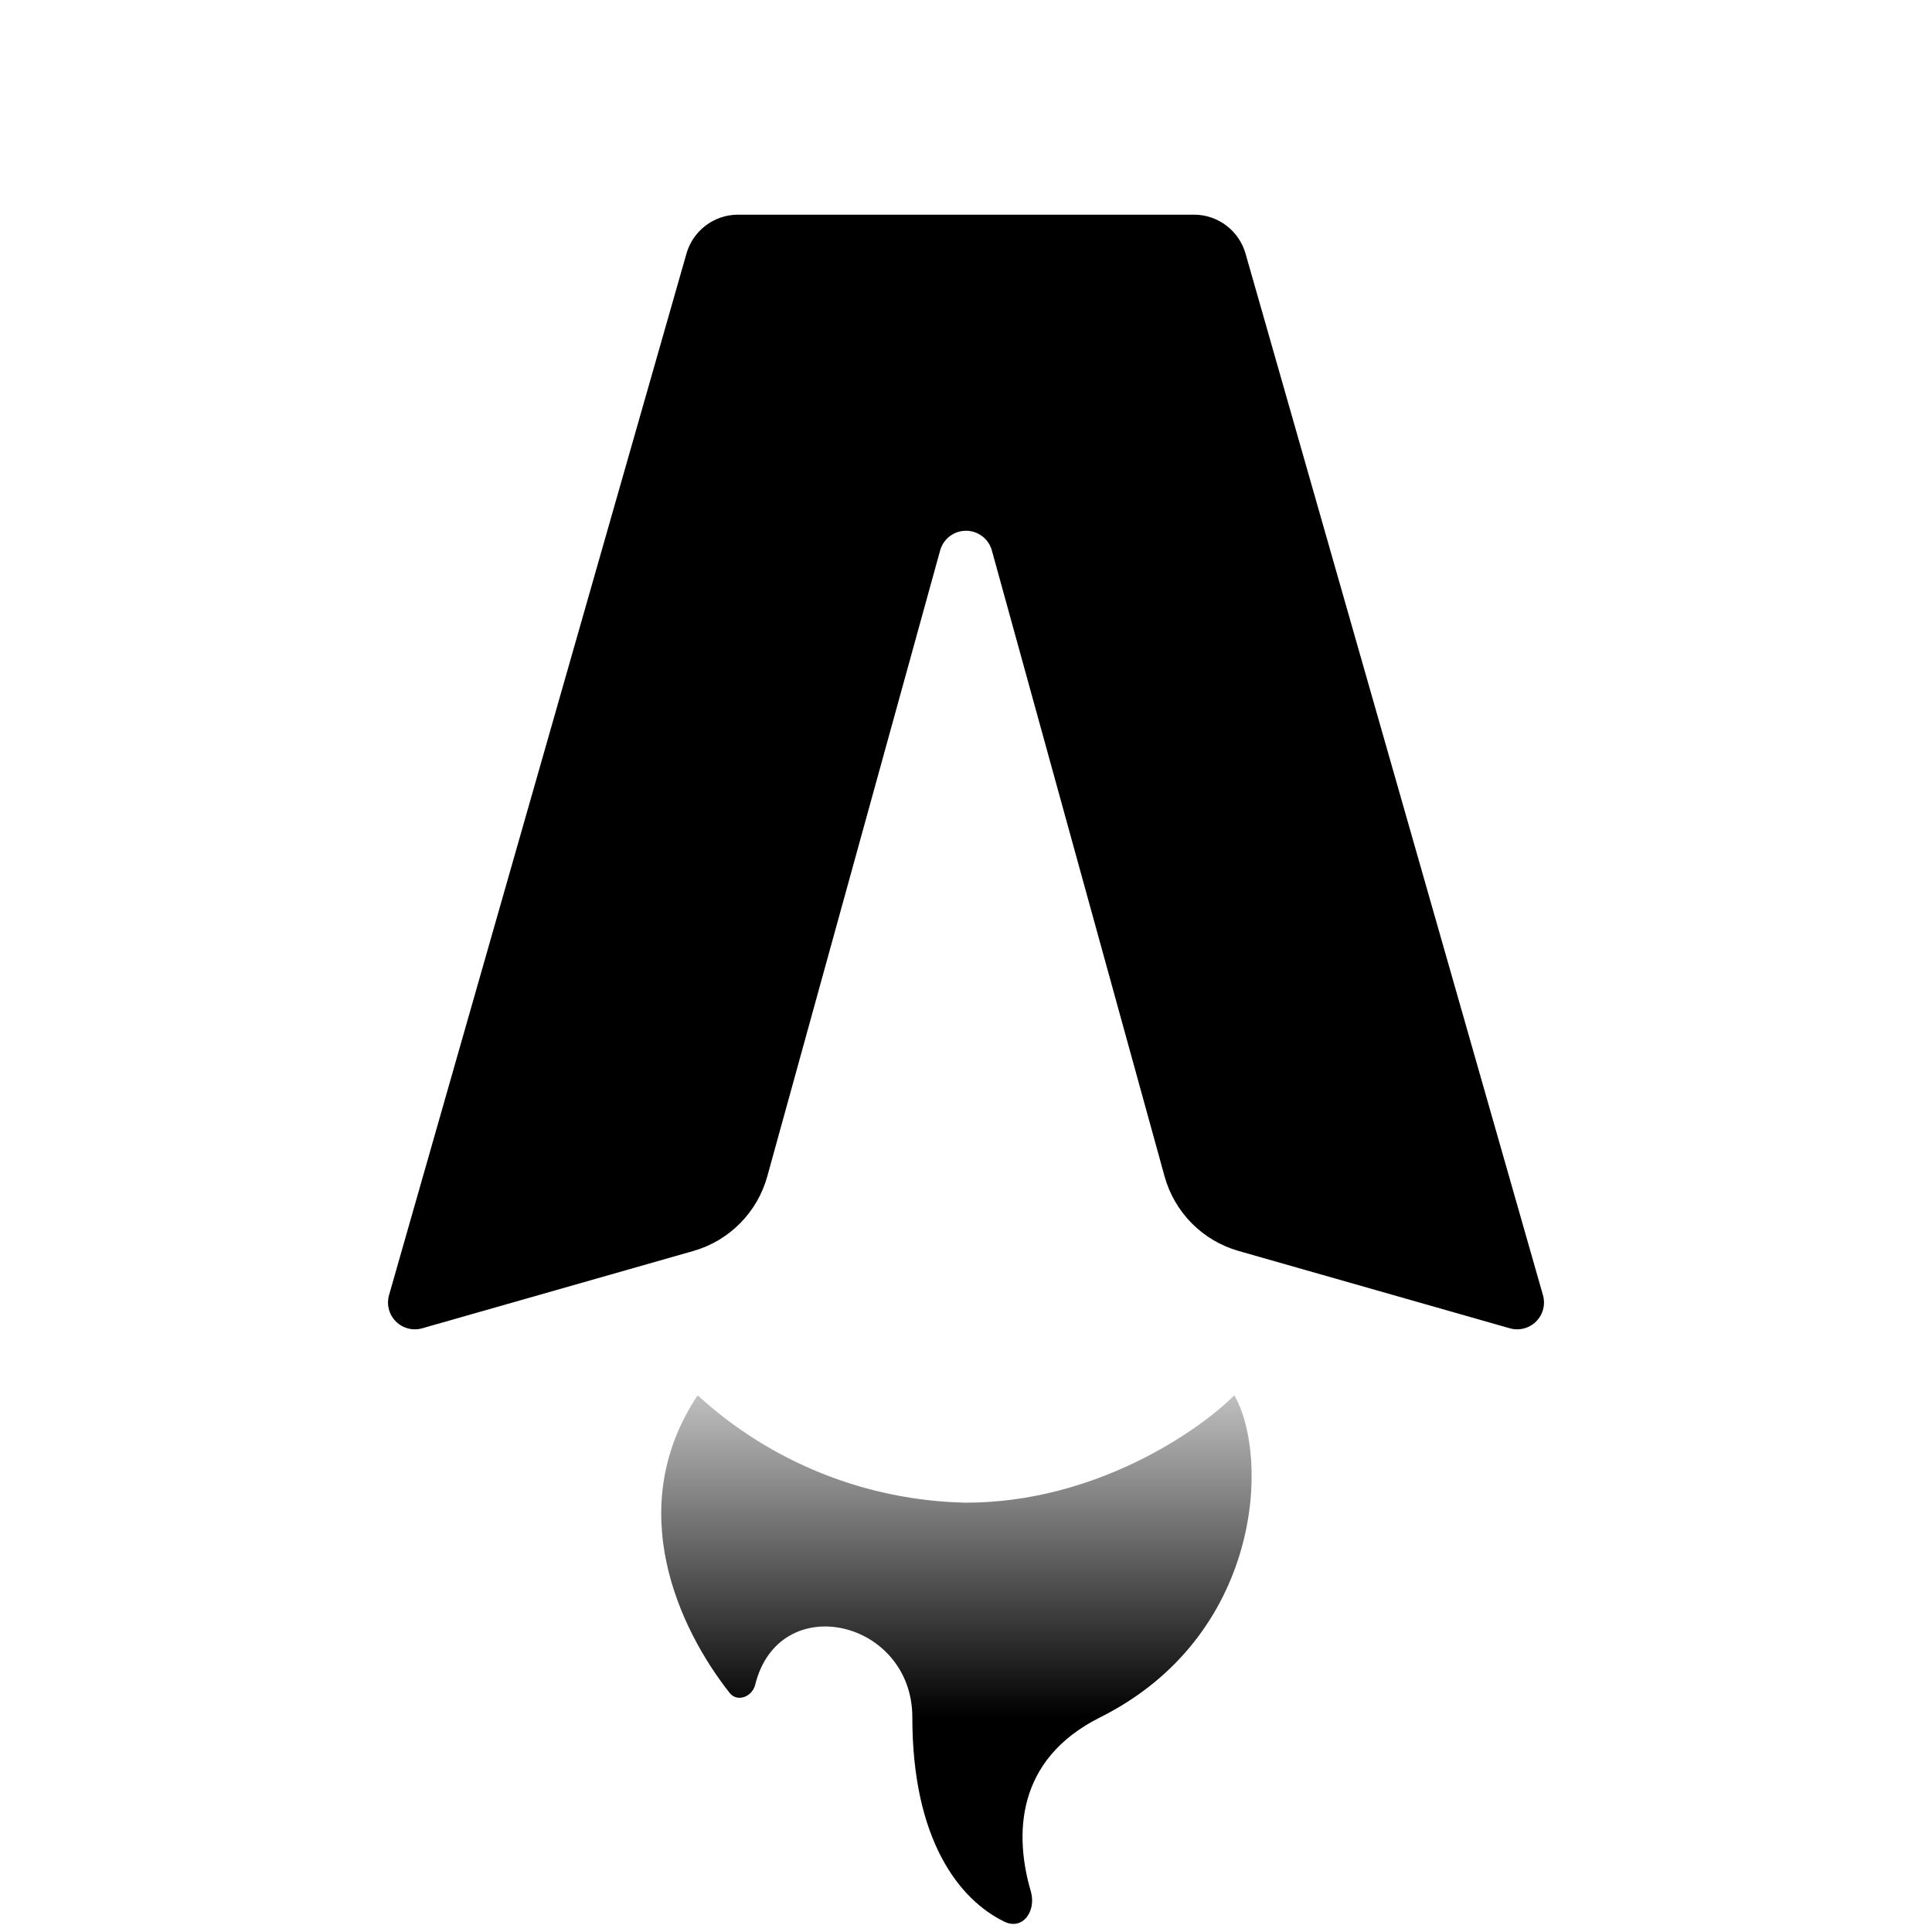
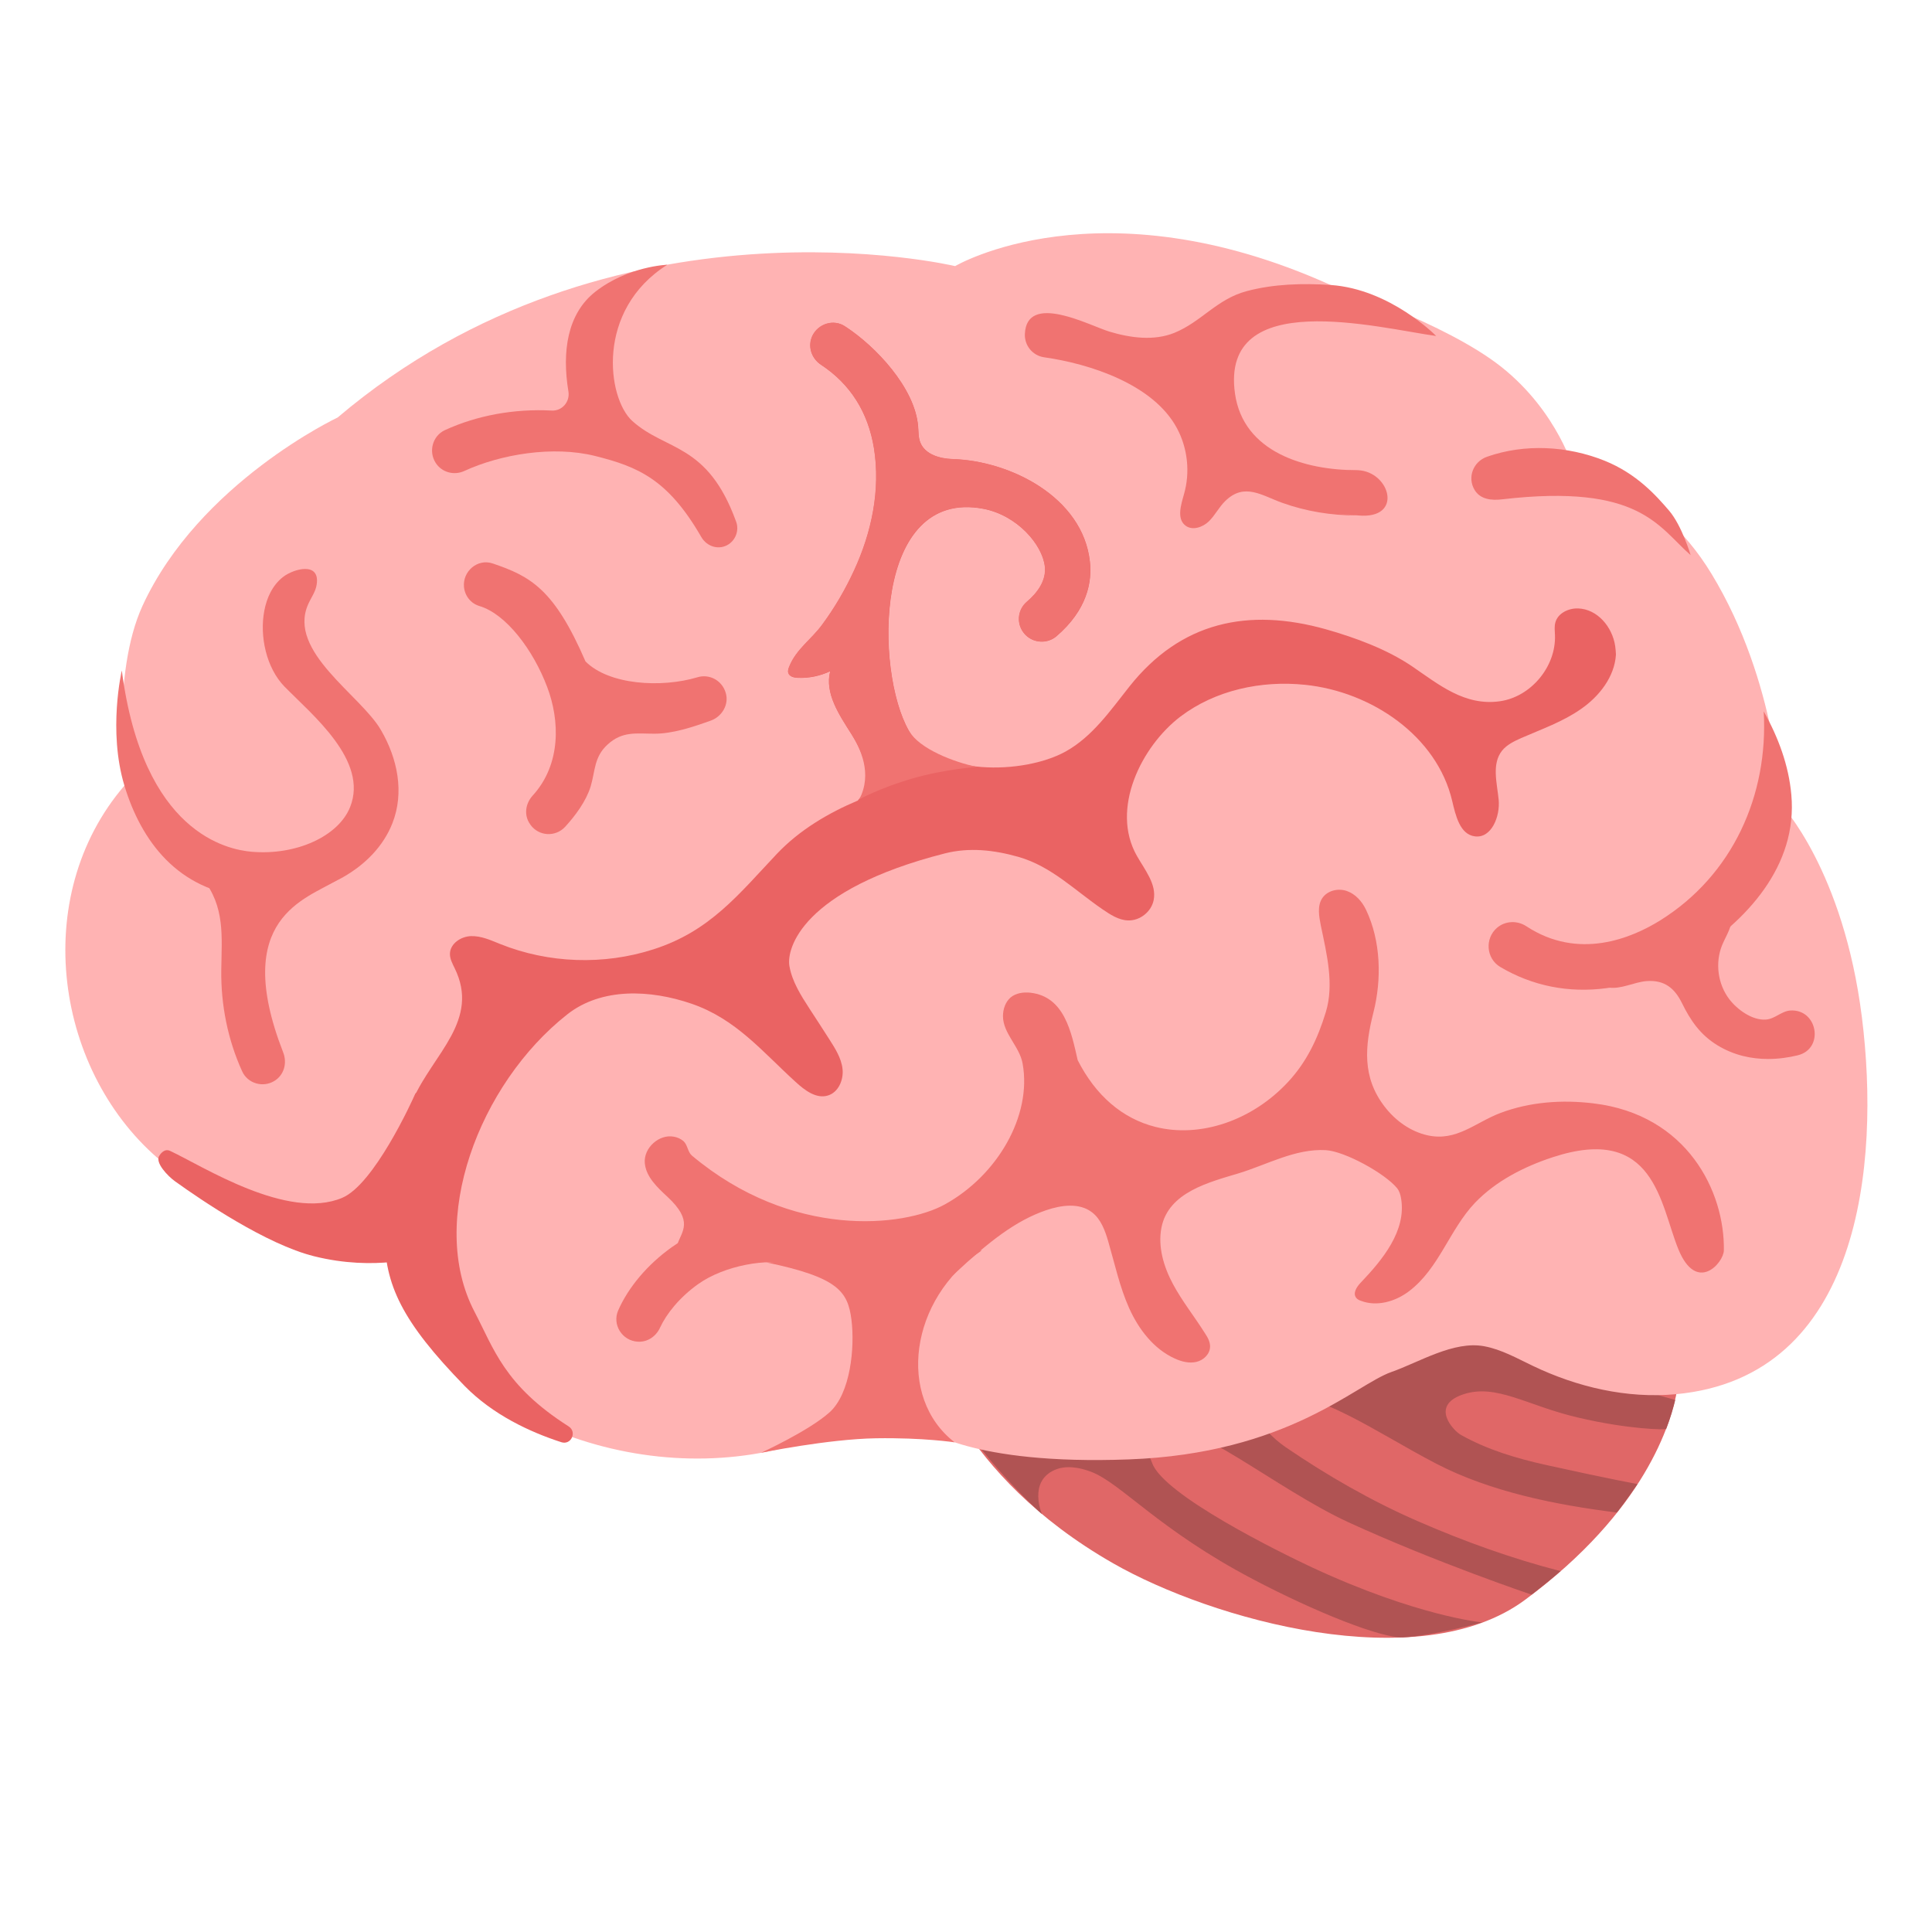
- <svg xmlns="http://www.w3.org/2000/svg" fill="none" viewBox="0 0 36 36">
-   <path fill="#000" d="M22.25 4h-8.5a1 1 0 0 0-.96.73l-5.54 19.4a.5.5 0 0 0 .62.62l5.05-1.44a2 2 0 0 0 1.38-1.4l3.22-11.66a.5.5 0 0 1 .96 0l3.22 11.67a2 2 0 0 0 1.38 1.39l5.05 1.44a.5.5 0 0 0 .62-.62l-5.54-19.4a1 1 0 0 0-.96-.73Z" />
-   <path fill="url(#gradient)" d="M18 28a7.63 7.63 0 0 1-5-2c-1.4 2.1-.35 4.35.6 5.55.14.17.41.07.47-.15.44-1.8 2.93-1.22 2.93.6 0 2.28.87 3.4 1.72 3.81.34.16.59-.2.49-.56-.31-1.05-.29-2.46 1.29-3.25 3-1.5 3.17-4.83 2.5-6-.67.67-2.6 2-5 2Z" />
-   <defs>
-     <linearGradient id="gradient" x1="16" x2="16" y1="32" y2="24" gradientUnits="userSpaceOnUse">
-       <stop stop-color="#000" />
-       <stop offset="1" stop-color="#000" stop-opacity="0" />
-     </linearGradient>
-   </defs>
-   <style>
-     @media (prefers-color-scheme:dark){:root{filter:invert(100%)}}
-   </style>
+ <svg xmlns="http://www.w3.org/2000/svg" enable-background="new 0 0 128 128" viewBox="0 0 128 128">
+   <path d="m61.53 89.7s1.87 7.96 12.23 13.88c6.53 3.73 20.26 7.6 27.27 2.42 7.98-5.9 9.7-11.74 10.08-13.89s-.76-8.08-.76-8.08l-13.13-4.67s-21.71 5.3-22.09 5.3c-.37.01-13.6 5.04-13.6 5.04z" fill="#e06767" />
+   <path d="m110.39 94.67c.29-.75.47-1.39.6-1.92-2.32-.62-5.01-1.62-7.45-2.66.2-.09.4-.18.59-.28 1.2-.61 2.38-1.32 3.23-2.36.92-1.12 1.34-2.57 1.29-4.02l-11.43-4.07s-21.71 5.3-22.09 5.3-13.6 5.03-13.61 5.04c-.17.06 1.23 3 1.32 3.15 1.27 2.37 4.19 5.67 6.19 7.46 0 0-.92-2.12.82-2.91.77-.35 1.7-.18 2.49.13 1.98.79 4.46 3.83 10.66 7.09 4.21 2.22 8.54 3.92 9.94 3.86 1.87-.08 5.26-.99 5.26-.99s-4.32-.41-11.26-3.64c-2.1-.98-9.87-4.8-10.61-6.93-.21-.6-.96-1.66.4-2.26 2.08-.93 7.75 3.96 12.62 6.2 5.8 2.66 12.12 4.79 12.12 4.79.68-.52 1.32-1.04 1.92-1.56-3.23-.83-6.39-1.97-9.44-3.3-3.04-1.32-6.02-3.03-8.77-4.91-1.75-1.2-2.96-3.22-1.08-3.48 3.08-.43 7.06 2.5 11.05 4.57 3.6 1.87 7.92 2.73 11.97 3.24.52-.65 1.37-1.89 1.37-1.89s-1.53-.26-6.05-1.26c-1.98-.44-3.9-1.01-5.66-2-.46-.26-2.07-1.91.13-2.67s4.29.75 7.61 1.52c3.33.79 5.84.83 5.87.76z" fill="#b05353" />
+   <path d="m118 53.3s-.25-8.1-4.6-15.27c-3.75-6.18-9.1-6.81-9.1-6.81s-1.06-3.89-4.78-6.87-11.37-5.47-11.37-5.47c-15.32-6.9-24.87-1.25-24.87-1.25s-22.72-5.4-40.91 10.03c0 0-9.18 4.32-12.93 12.48-2.07 4.52-1.18 11.89-1.18 11.89-6.37 7.4-4.62 19.12 2.53 24.99 3.41 2.79 7.62 4.64 12.01 5.11 1.72.18 2.59-.23 3.31 1.52 1.06 2.58 1.89 5.23 4.02 7.08 2.17 1.88 4.7 3.34 7.39 4.34 5.22 1.93 11.12 2.14 16.39.25 1.75-.63 7.36-.69 7.36-.69s2.97 2.45 13.51 2.06 14.99-4.94 17.4-5.79c1.85-.65 4.12-2.08 6.14-1.71 1.15.21 2.18.8 3.23 1.3 2.94 1.41 6.24 2.18 9.48 1.88 12.25-1.13 13.54-15.24 12.33-24.94-1.22-9.79-5.36-14.13-5.36-14.13z" fill="#ffb3b3" />
+   <path d="m27.52 72.45c-.25.57-2.75 6.03-4.85 6.91-3.63 1.53-9.25-2.11-11.4-3.11-.42-.2-.7.3-.7.3-.35.45.56 1.38 1.02 1.71 1.78 1.28 6.05 4.18 9.22 4.97 4.09 1.02 7.16 0 7.16 0s1.12-8.19 1.21-8.56 0-3.63 0-3.63z" fill="#ea6363" />
+   <g fill="#f07371">
+     <path d="m63.25 95.56s-2.06-.32-5.22-.27-7.61.96-7.61.96 3.14-1.43 4.54-2.68c1.4-1.26 1.68-4.32 1.45-6.14-.24-1.86-.87-2.8-5.63-3.79l14.26-.79c-4.78 3.18-5.65 9.73-1.79 12.71z" />
+     <path d="m106.42 65.47c-2.48.33-4.89-.14-7.03-1.41-.93-.56-1.03-1.88-.21-2.59.55-.47 1.34-.5 1.95-.1 3.46 2.27 6.98.78 8.86-.39 4.8-2.99 7.18-8.29 6.86-13.85.96 1.7 1.66 3.58 1.83 5.52.43 4.71-2.96 8.38-6.75 10.75-1.81 1.14-3.68 1.83-5.51 2.07z" />
+     <path d="m117.14 70.16c-1.08 0-2.25-.23-3.36-.91-1.14-.7-1.78-1.64-2.35-2.8-.47-.95-1.13-1.54-2.34-1.45-.85.07-1.67.55-2.52.43 1.13-2 2.94-3.6 5.07-4.47.98-.4 2.08-.65 3.08-.34.11.7-.36 1.35-.63 2.01-.47 1.17-.28 2.57.48 3.57.52.68 1.51 1.41 2.42 1.35.6-.04 1.02-.55 1.61-.6 1.83-.13 2.29 2.55.49 2.97-.58.14-1.24.24-1.95.24z" />
+     <path d="m99.54 33.08c-.73.09-1.47.01-1.85-.63-.49-.83-.08-1.87.83-2.19 2.51-.88 5.33-.72 7.78.26 2.14.86 3.43 2.32 4.28 3.31s1.43 2.95 1.43 2.95c-2.13-1.85-3.34-4.76-12.47-3.7z" />
+     <path d="m89.96 31.15c-2.16-.09-.06 0-.08 0-3.42 0-7.51-1.18-8.06-5.08-.99-7.1 9.49-4.34 13.33-3.81 0 0-3.03-3.11-7-3.38-1.85-.12-3.76-.07-5.56.41-1.98.53-2.98 2.02-4.78 2.76-1.36.55-2.91.34-4.31-.08-1.29-.39-5.48-2.64-5.6.16-.03.77.52 1.43 1.27 1.54 3.04.43 7.24 1.79 8.8 4.69.72 1.33.89 2.94.47 4.39-.2.71-.49 1.62.1 2.07.45.35 1.14.12 1.55-.28s.67-.94 1.08-1.34c1.28-1.26 2.44-.36 3.8.12 1.57.56 3.23.83 4.9.83.04 0-2.93-.29.11 0 3.03.28 2.13-2.91-.02-3z" />
+     <path d="m41.89 27.89c-1.66-1.5-2.45-7.34 2.32-10.35 0 0-2.6.09-4.77 1.79-1.85 1.45-2.22 3.96-1.78 6.61.11.68-.42 1.3-1.11 1.26-2.48-.13-4.95.32-7.08 1.3-.81.38-1.09 1.4-.61 2.16.41.64 1.22.86 1.91.54 2.39-1.1 5.87-1.69 8.66-.99 2.83.71 4.82 1.53 7.04 5.38.38.65 1.2.88 1.82.46.48-.33.68-.95.48-1.49-1.9-5.24-4.64-4.65-6.88-6.67z" />
+     <path d="m48.08 45.9c-.24-.82-1.08-1.27-1.87-1.03-2.4.72-5.87.51-7.42-1.05-2.07-4.79-3.64-5.64-6.15-6.49-1-.34-2 .52-1.9 1.56.06.59.45 1.09 1.02 1.26 1.78.53 3.57 2.92 4.49 5.36.84 2.21.94 5.12-.96 7.2-.49.54-.59 1.32-.16 1.91l.02.03c.55.76 1.65.82 2.29.13.68-.74 1.39-1.7 1.69-2.67.31-1.03.22-1.95 1.11-2.77.99-.92 1.93-.73 3.12-.73 1.22 0 2.53-.44 3.68-.85.78-.25 1.28-1.08 1.04-1.86z" />
+     <path d="m17.42 59.46c-.34 0-.67-.01-1.02-.04-4.63-.4-7.06-3.73-8.16-7.38s-.17-7.62-.17-7.62c1.4 10.8 7.03 11.87 8.59 12.01 2.95.26 5.77-1.02 6.54-2.97 1.22-3.08-2.52-6.1-4.35-7.97-1.21-1.24-1.66-3.35-1.34-5.02.16-.86.54-1.7 1.25-2.25.7-.54 2.46-1.03 2.22.51-.07.48-.38.88-.57 1.32-1.37 3.12 3.5 6.01 4.83 8.32 1.09 1.87 1.57 4.13.75 6.19-1.16 2.94-4.67 4.9-8.57 4.9z" />
+     <path d="m16.35 58.66c.81.1 1.64-.04 2.37-.4.7-.34 1.33-.88 2.1-.94.37-.02.83.2.77.56-.02.13.83.37.72.44-1.99 1.24-7.03 2.47-3.55 11.4.28.71.06 1.51-.59 1.9-.76.46-1.77.16-2.13-.65-.95-2.09-1.41-4.4-1.38-6.7.03-2.24.26-4.2-1.24-6.07-.16-.19-.33-.46-.2-.67.08-.13.24-.18.39-.22.62-.16 1.28-.33 1.91-.2.28.06 3.41 1.79 3.44 1.73" />
+     <path d="m105.56 73.1c-2.07-.25-4.2-.1-6.16.64-1.66.63-2.9 1.9-4.81 1.48-1.14-.25-2.15-.98-2.86-1.91-1.5-1.95-1.3-4-.74-6.22.56-2.2.5-4.75-.49-6.82-.26-.55-.7-1.04-1.27-1.24-.58-.2-1.29-.03-1.63.48-.34.52-.21 1.21-.09 1.82.39 1.87.89 3.89.33 5.72-.53 1.74-1.26 3.3-2.51 4.64-2.37 2.55-5.81 3.72-8.78 2.97-2.19-.55-3.96-2.08-5.15-4.42-.42-1.83-.86-4.21-3.13-4.47-.46-.05-.96.02-1.31.31-.35.3-.51.78-.51 1.24 0 1.15 1.1 2.01 1.3 3.14.63 3.46-1.67 7.42-5.16 9.34-2.7 1.49-10.11 2.33-16.75-3.24-.28-.24-.28-.7-.55-.95-.18-.16-.41-.26-.64-.3-.99-.19-2.02.75-1.93 1.75.08.91.83 1.61 1.5 2.23 1.74 1.62.96 2.27.66 3.14-.07.22-.2.42-.22.65-.06.64.92.43 1.56.38s1.22-.4 1.84-.58c.78-.22 4.35 1.09 5.05 1.24 2.03.44 2.73.64 4.48.64 2.19 0 4.05 1.13 5.65-.37 2.28-2.13 4.05-3.52 6.07-4.21 1-.34 2.2-.51 3.04.14.6.46.87 1.23 1.08 1.95.43 1.48.75 2.99 1.38 4.4.63 1.4 1.63 2.71 3.03 3.34.44.2.94.33 1.42.22s.9-.52.91-1c.01-.33-.16-.63-.34-.9-.69-1.1-1.51-2.12-2.12-3.26s-1.01-2.47-.76-3.74c.46-2.35 3.18-3.01 5.13-3.6 1.87-.57 3.74-1.64 5.75-1.53 1.26.07 3.93 1.54 4.73 2.52.16.2.23.45.27.71.34 2.11-1.21 4.01-2.68 5.55-.26.27-.53.68-.31.99.08.11.2.17.32.21 1.06.41 2.3.05 3.2-.64 1.98-1.5 2.67-4.07 4.36-5.85 1.39-1.45 3.26-2.4 5.15-3.02 6.76-2.22 7.11 3.1 8.32 6.08s3 .92 3.02.1c.07-3.89-2.42-9.01-8.65-9.75z" />
+     <path d="m42.25 88.89c-1.03-.06-1.71-1.13-1.29-2.08.67-1.52 1.93-3.03 3.56-4.19 2.48-1.76 4.96-2.08 7.45-1.37l.51 2.54c-1.61-.46-4.49.05-6.22 1.28-1.25.89-2.11 1.98-2.53 2.89-.27.59-.84.97-1.48.93z" />
+   </g>
+   <path d="m107.01 42.8c-.19-1.27-1.18-2.45-2.46-2.49-.63-.02-1.33.31-1.5.92-.08.27-.04.57-.03.85.08 2.08-1.59 4.09-3.65 4.38-2.33.33-4.05-1.11-5.81-2.31-1.68-1.14-3.78-1.91-5.72-2.46-5.17-1.45-9.62-.48-13.01 3.79-1.26 1.59-2.46 3.33-4.23 4.31-2.78 1.54-8.65 1.65-10.38-1.37-2.27-3.95-2.35-16.09 4.93-14.71 2.25.43 3.92 2.38 4.08 3.83.1.92-.47 1.72-1.2 2.34-.56.48-.68 1.29-.3 1.91.48.79 1.56.96 2.26.37 2.05-1.76 2.37-3.61 2.22-4.95-.47-4.27-5.28-6.68-9.1-6.79-.84-.03-1.81-.3-2.13-1.09-.14-.34-.12-.71-.15-1.07-.2-2.55-2.81-5.32-4.85-6.64-.75-.49-1.76-.17-2.15.63-.33.69-.07 1.5.57 1.92 1.94 1.28 3.12 3.14 3.51 5.54.44 2.76-.16 5.58-1.32 8.09-.58 1.26-1.29 2.48-2.12 3.6-.71.97-1.72 1.62-2.18 2.78-.05.13-.1.27-.06.4.07.25.38.32.64.33.74.03 1.48-.13 2.14-.44-.38 1.47.6 2.9 1.41 4.18s1.46 3.02.54 4.23c-.04.05-.09.1-.13.16-1.97.83-3.87 1.96-5.35 3.52-2.55 2.7-4.44 5.13-8.17 6.33-3.3 1.07-6.97.94-10.18-.35-.62-.25-1.25-.54-1.92-.52s-1.38.49-1.4 1.16c-.01.34.16.65.31.96 1.7 3.45-1.42 5.69-2.75 8.69-1.25 2.8-1.89 5.87-1.89 8.94 0 3.35 1.15 5.79 5.3 10.05 1.88 1.92 4.34 3.06 6.41 3.73.65.21 1.06-.68.48-1.05-4.27-2.72-4.94-5.13-6.24-7.61-3.12-5.97.29-15.07 6.16-19.69 2.27-1.78 5.49-1.64 8.23-.7 2.94 1.01 4.68 3.17 6.89 5.18.6.55 1.37 1.14 2.14.9.7-.21 1.05-1.04.97-1.76s-.49-1.36-.88-1.97c-.43-.67-.86-1.34-1.3-2.01-.57-.88-1.16-1.8-1.34-2.84-.2-1.13.8-5.04 10.3-7.46 1.61-.41 3.25-.23 4.87.23 2.18.62 3.74 2.22 5.57 3.47.51.35 1.07.72 1.69.74.78.03 1.54-.56 1.7-1.33.22-1.06-.58-2.01-1.11-2.95-1.76-3.1.29-7.24 2.88-9.22 2.32-1.76 5.37-2.41 8.26-2.11 4.4.45 8.74 3.39 9.75 7.69.23.97.51 2.22 1.5 2.35 1.1.15 1.69-1.32 1.58-2.43s-.47-2.36.22-3.24c.32-.4.8-.63 1.27-.84 1.35-.59 2.76-1.08 3.97-1.93 1.21-.84 2.22-2.13 2.31-3.6-.01-.17-.02-.37-.05-.57z" fill="#ea6363" />
+   <path d="m52.86 44.9c.74.03 1.48-.13 2.14-.44-.38 1.47.6 2.9 1.41 4.18.59.94 1.41 2.61.52 4.32 0 0 1.34-.75 3.51-1.38s4.29-.77 4.29-.77c-1.54-.32-3.82-1.19-4.52-2.4-2.27-3.95-2.35-16.09 4.93-14.71 2.25.43 3.92 2.38 4.08 3.83.1.92-.47 1.72-1.2 2.34-.56.48-.68 1.29-.3 1.91.48.79 1.56.96 2.26.37 2.05-1.76 2.37-3.61 2.22-4.95-.47-4.27-5.28-6.68-9.1-6.79-.84-.03-1.81-.3-2.13-1.09-.14-.34-.12-.71-.15-1.07-.2-2.55-2.81-5.32-4.85-6.64-.75-.49-1.76-.17-2.15.63-.33.69-.07 1.5.57 1.92 1.94 1.28 3.12 3.14 3.51 5.54.44 2.76-.16 5.58-1.32 8.09-.58 1.26-1.29 2.48-2.12 3.6-.71.97-1.72 1.62-2.18 2.78-.05.13-.1.27-.06.4.07.25.38.32.64.33z" fill="#f07371" />
</svg>
